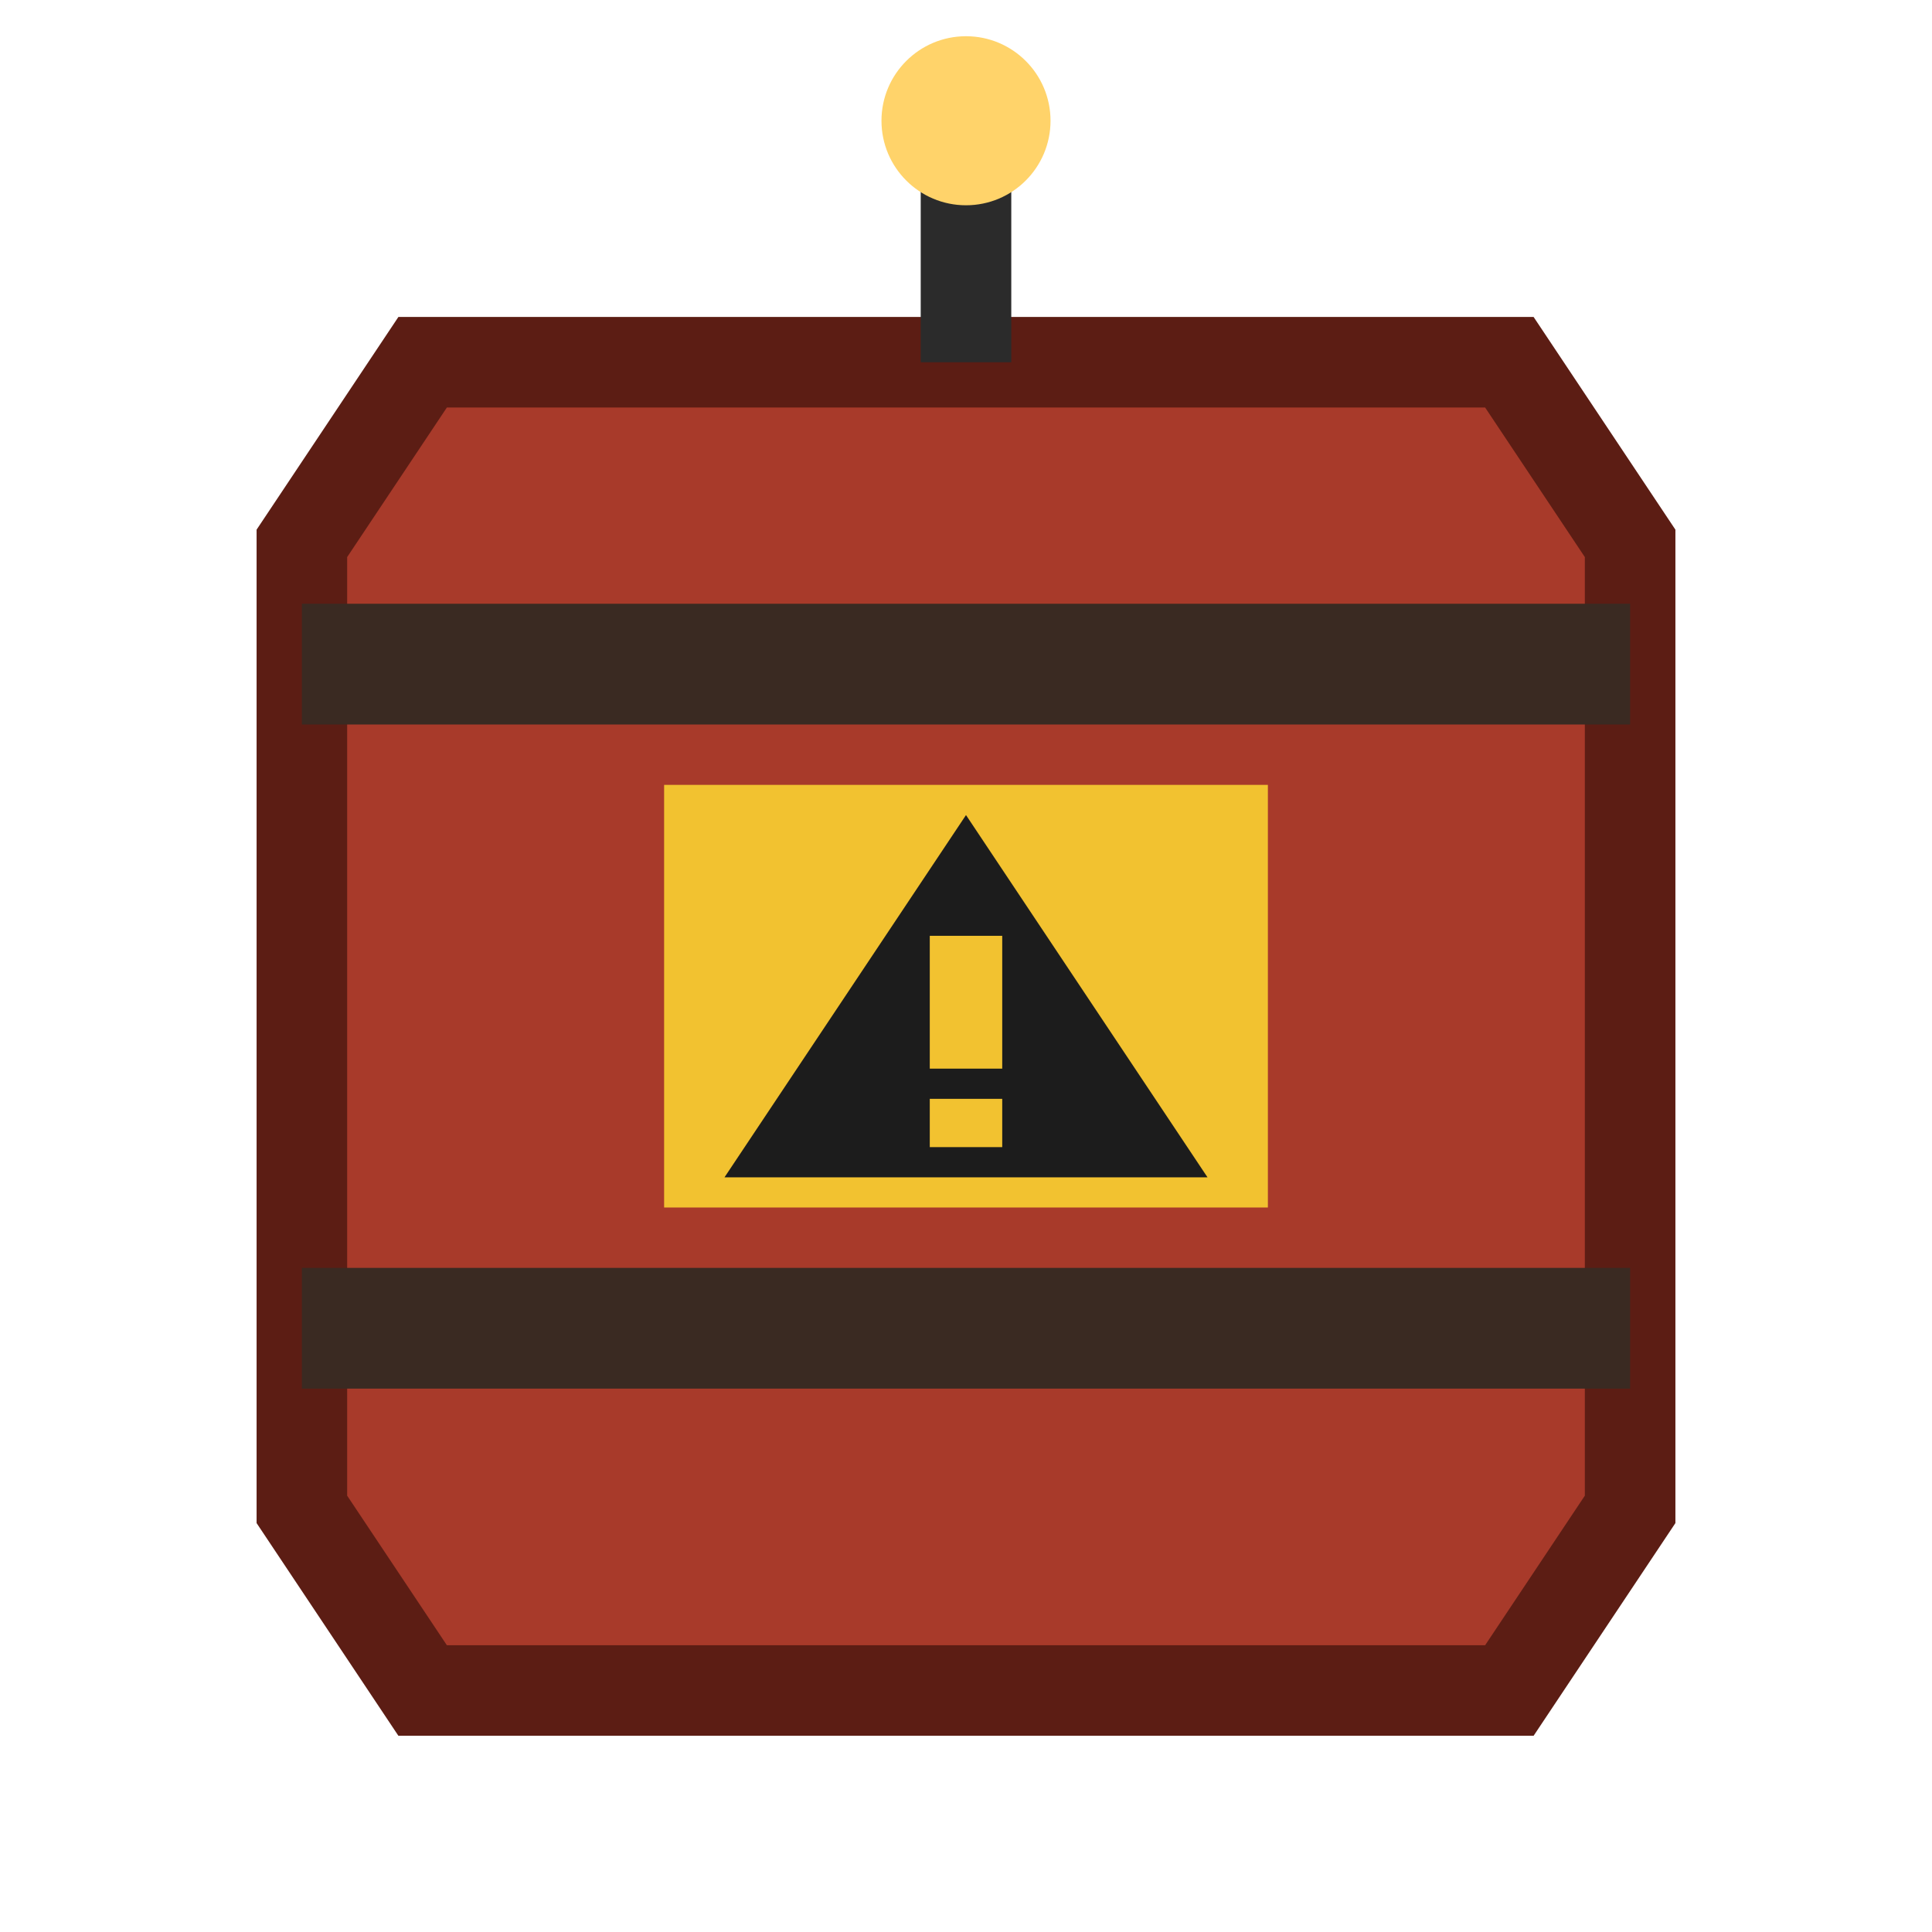
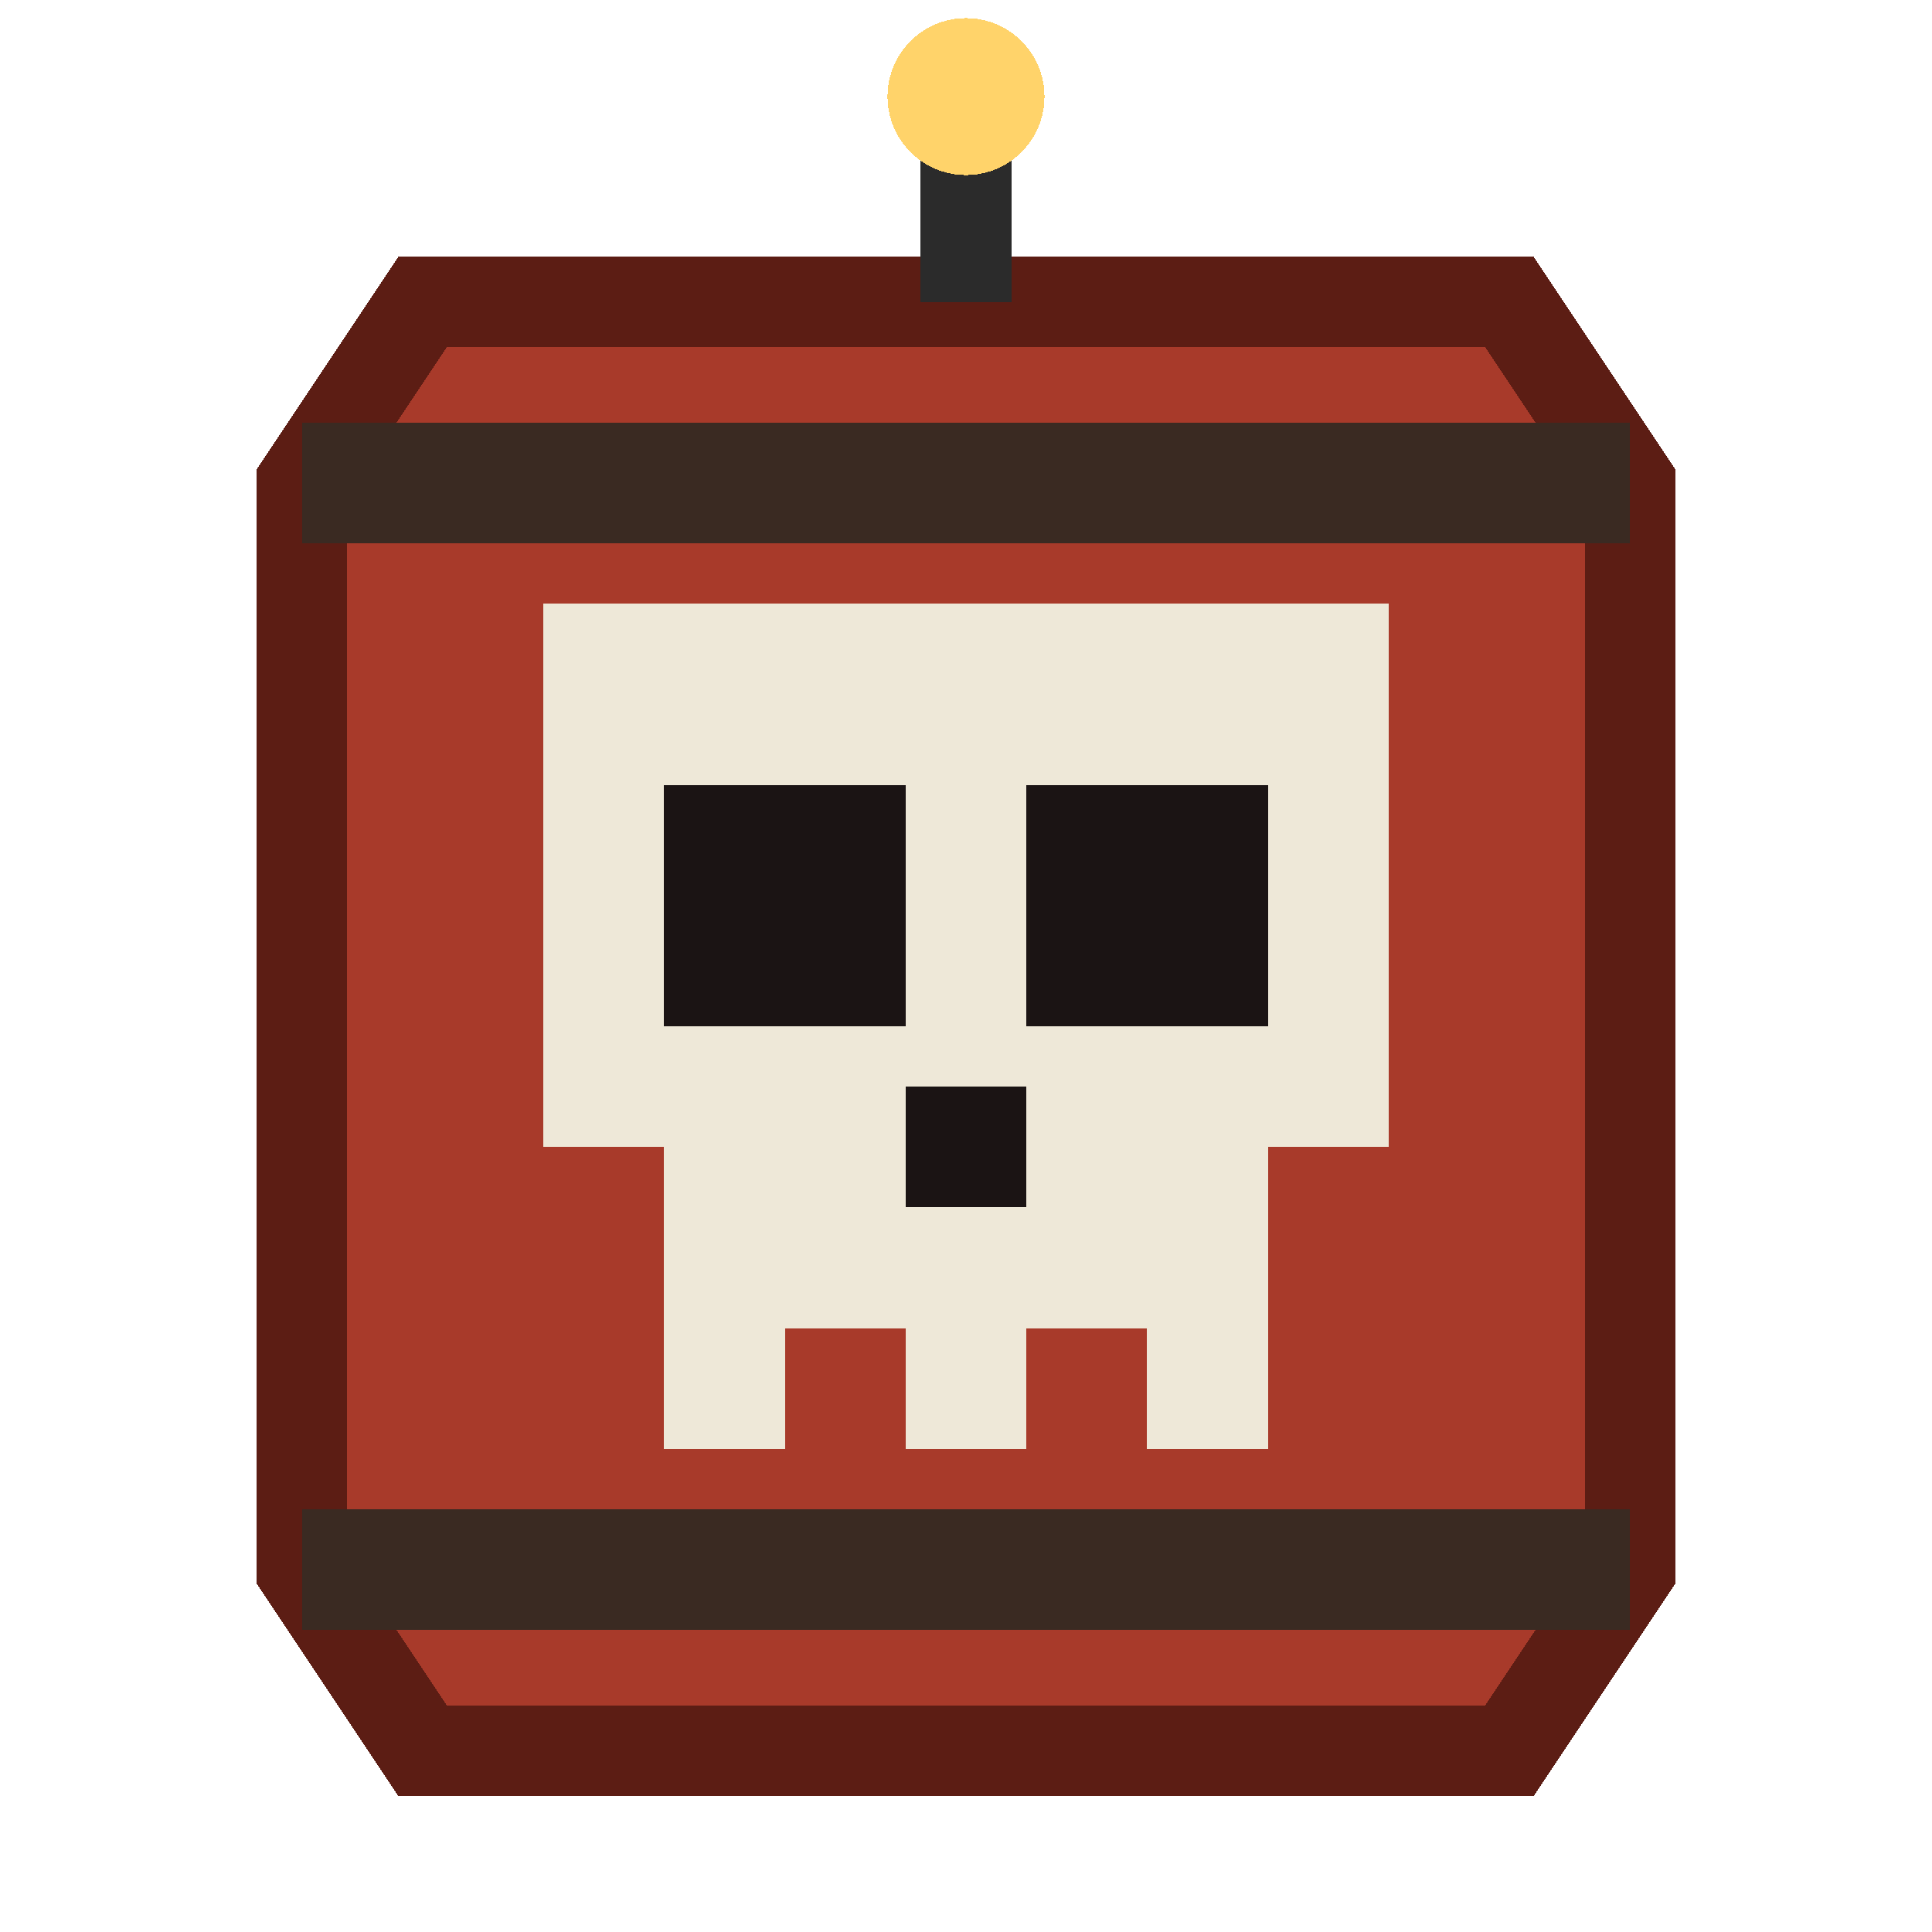
- <svg xmlns="http://www.w3.org/2000/svg" viewBox="0 0 32 32">
-   <path fill="#a83a2a" stroke="#5c1d14" stroke-width="1.5" d="M7 6h18l2 3v16l-2 3H7l-2-3V9z" />
-   <path fill="#3a2a22" d="M5 10h22v2H5zM5 21h22v2H5z" />
-   <path fill="#f2c230" d="M11 13h10v7H11z" />
-   <path fill="#1c1c1c" d="m16 13.5-4 6h8z" />
-   <path fill="#f2c230" d="M15.4 15.5h1.2v2.2h-1.2zM15.4 18.2h1.2v.8h-1.2z" />
-   <path stroke="#2b2b2b" stroke-width="1.5" d="M16 6V2" />
-   <circle cx="16" cy="2" r="1.4" fill="#ffd36a" />
+ <svg xmlns="http://www.w3.org/2000/svg" viewBox="0 0 32 32" shape-rendering="crispEdges">
+   <path fill="#a83a2a" stroke="#5c1d14" stroke-width="1.5" d="M7 5h18l2 3v18l-2 3H7l-2-3V8z" />
+   <path fill="#3a2a22" d="M5 7h22v2H5zM5 25h22v2H5z" />
+   <path fill="#eee8d8" d="M9 10h14v9H9zM11 19h10v3H11zM11 22h2v2h-2zM15 22h2v2h-2zM19 22h2v2h-2z" />
+   <path fill="#1b1414" d="M11 13h4v4h-4zM17 13h4v4h-4zM15 18h2v2h-2z" />
+   <path stroke="#2b2b2b" stroke-width="1.5" d="M16 5V1.5" />
+   <circle cx="16" cy="1.6" r="1.3" fill="#ffd36a" />
</svg>
